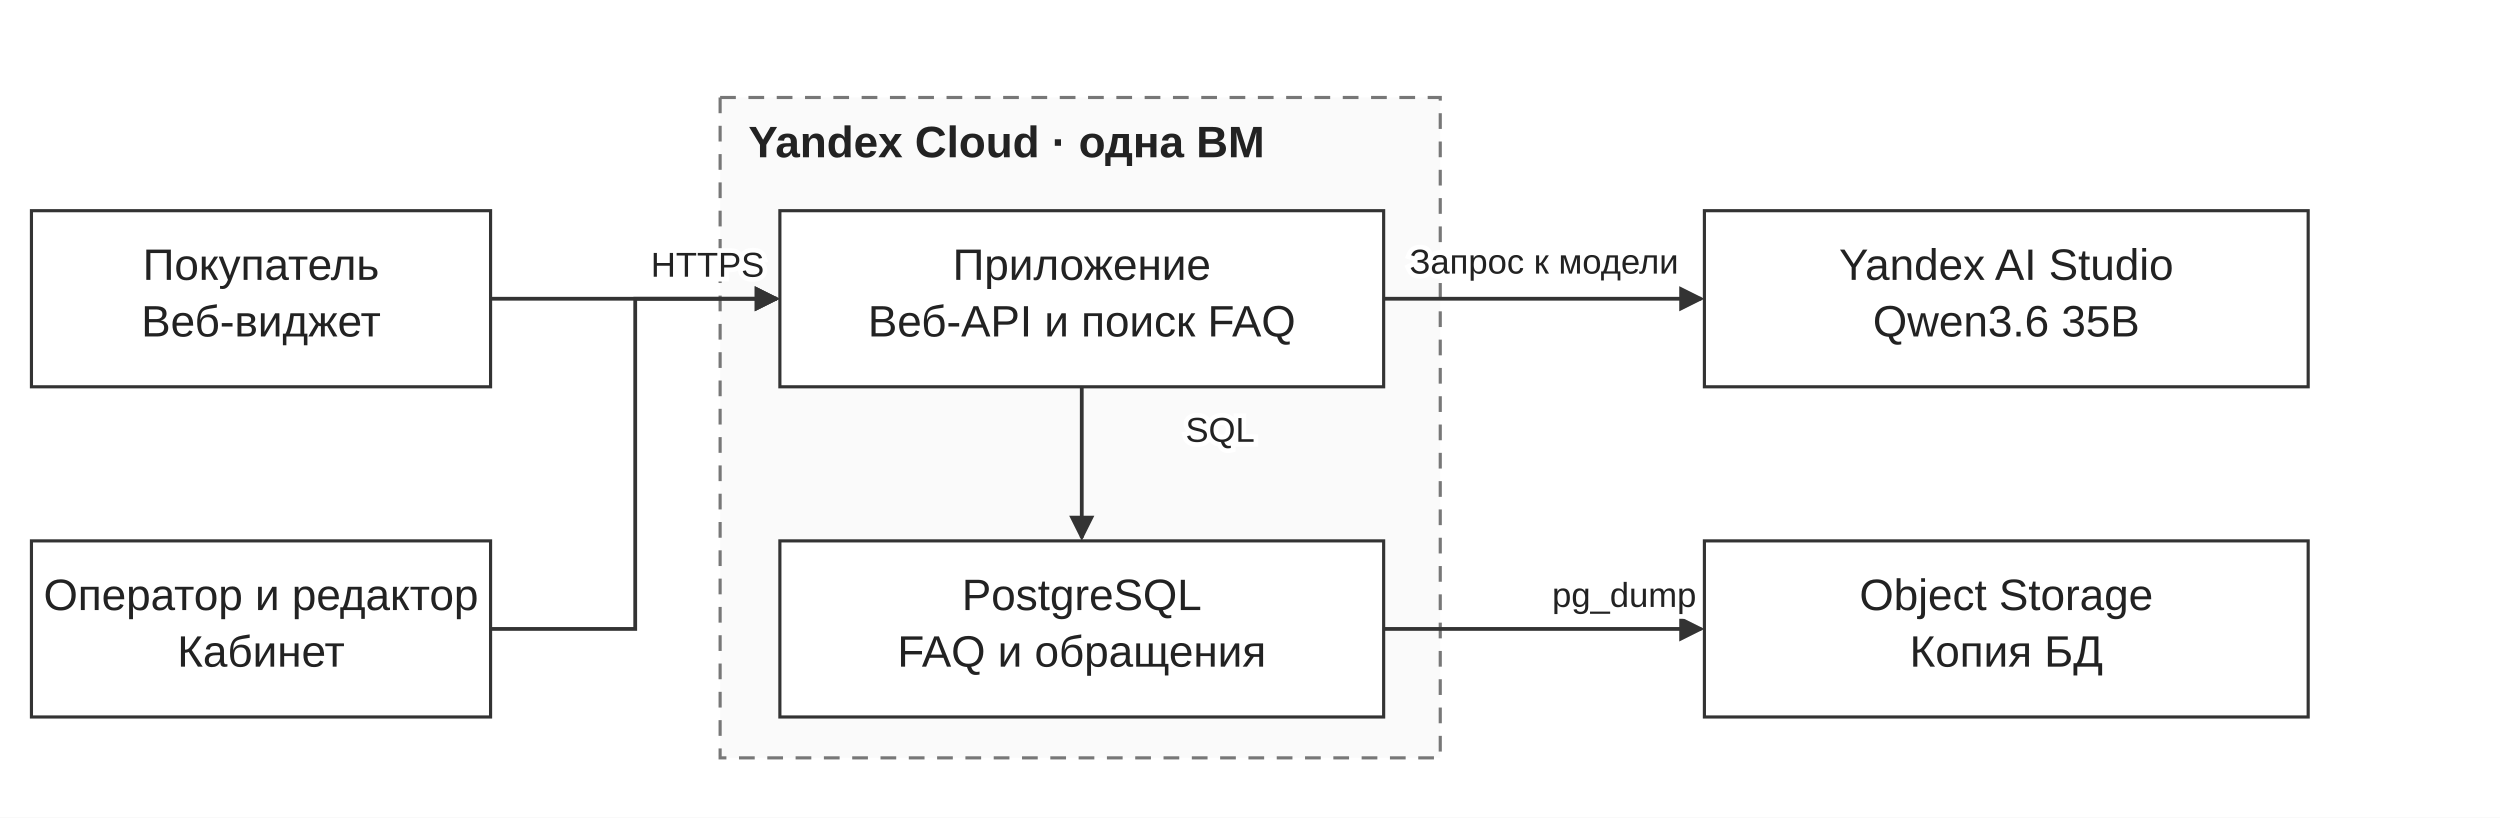
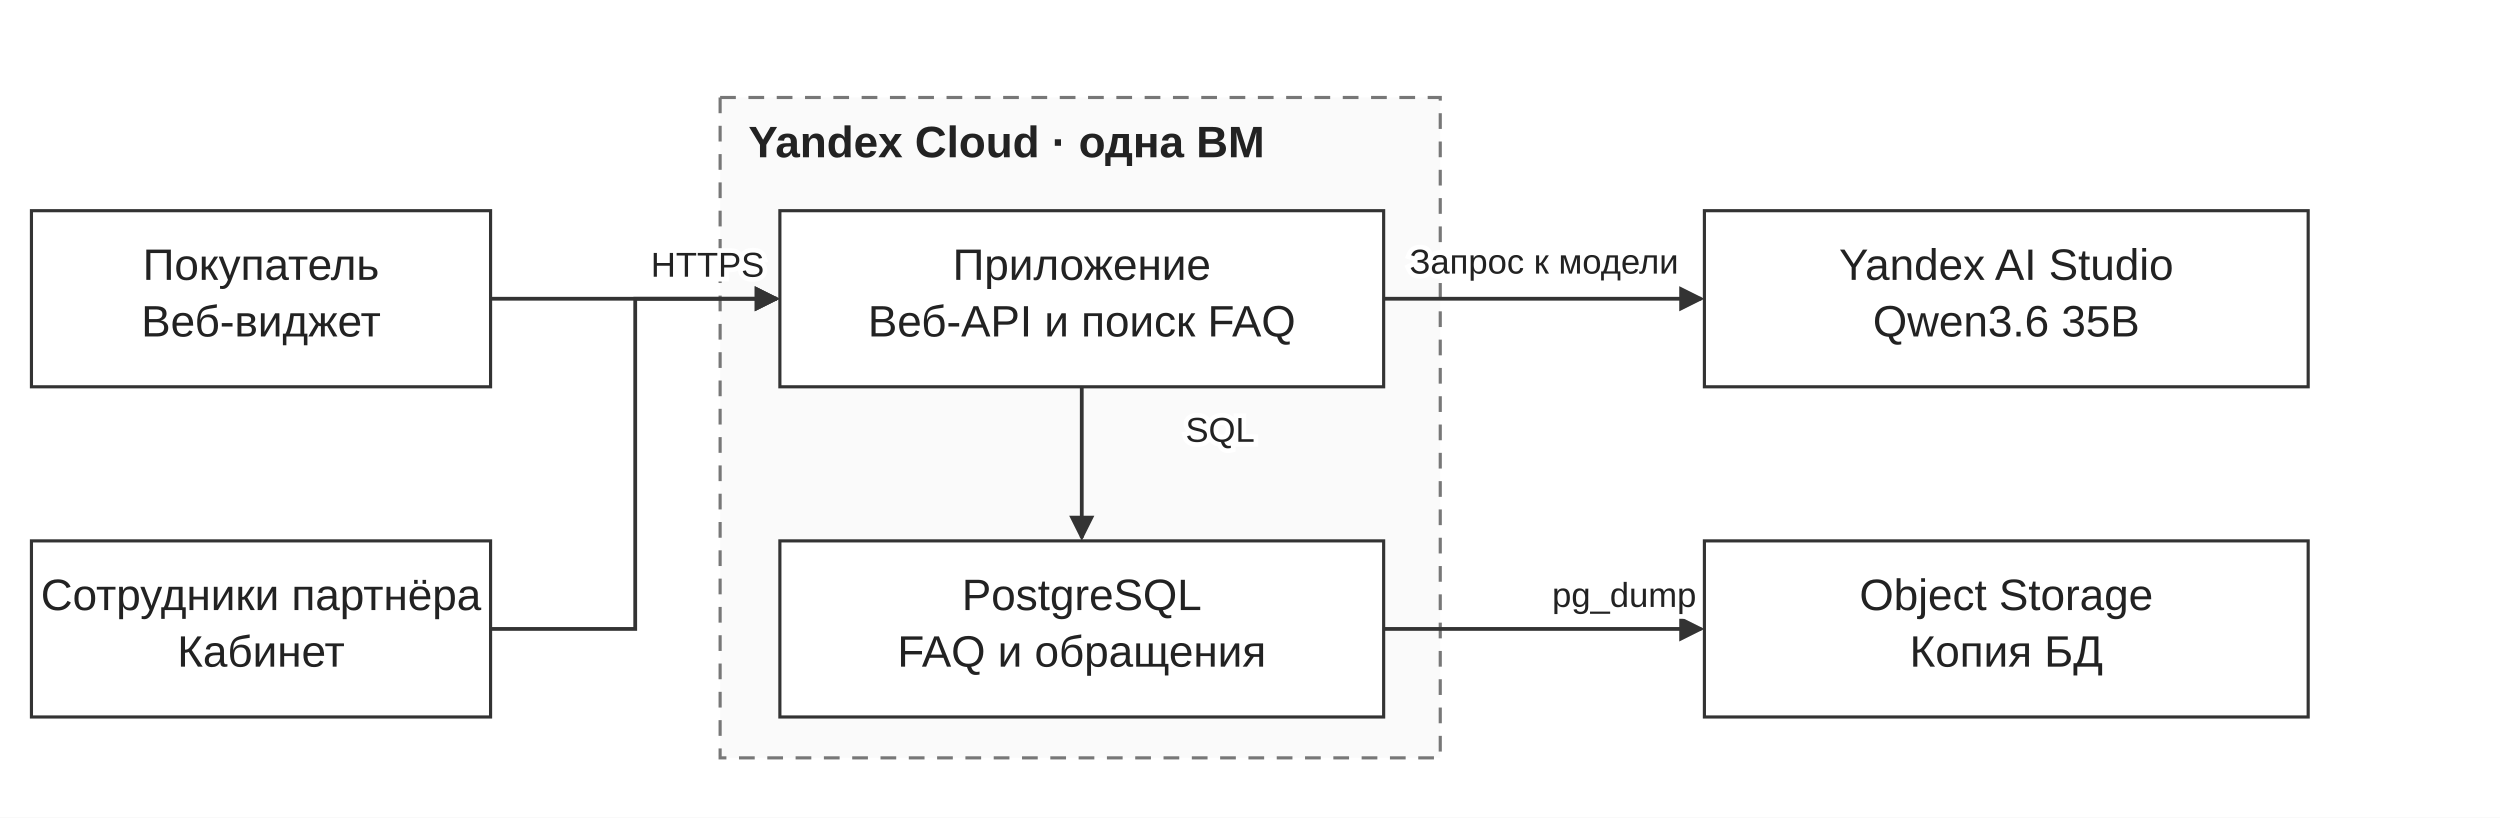
<svg xmlns="http://www.w3.org/2000/svg" width="795" height="260" viewBox="0 0 795 260" role="img" aria-labelledby="title">
  <defs>
    <marker id="arrow" markerWidth="8" markerHeight="8" refX="7" refY="4" orient="auto" markerUnits="userSpaceOnUse">
      <path d="M0 0 L8 4 L0 8 Z" fill="#333" />
    </marker>
  </defs>
  <rect x="0" y="0" width="795" height="260" fill="white" />
  <g font-family="Arial, sans-serif" font-size="14" fill="#222">
    <rect x="229" y="31" width="229" height="210" fill="#fafafa" stroke="#777" stroke-dasharray="5 4" />
    <text x="238" y="50" font-weight="bold">Yandex Cloud · одна ВМ</text>
    <path d="M156 95 H202 V95 H247" fill="none" stroke="#333" stroke-width="1.2" marker-end="url(#arrow)" />
    <text x="225" y="88" font-size="11" text-anchor="middle" paint-order="stroke" stroke="white" stroke-width="3">HTTPS</text>
    <path d="M156 200 H202 V95 H247" fill="none" stroke="#333" stroke-width="1.2" marker-end="url(#arrow)" />
    <path d="M344 123 V147.5 H344 V171" fill="none" stroke="#333" stroke-width="1.2" marker-end="url(#arrow)" />
    <text x="388" y="140.5" font-size="11" text-anchor="middle" paint-order="stroke" stroke="white" stroke-width="3">SQL</text>
    <path d="M440 200 H491 V200 H541" fill="none" stroke="#333" stroke-width="1.2" marker-end="url(#arrow)" />
    <text x="516.5" y="193" font-size="11" text-anchor="middle" paint-order="stroke" stroke="white" stroke-width="3">pg_dump</text>
    <path d="M440 95 H541" fill="none" stroke="#333" stroke-width="1.2" marker-end="url(#arrow)" />
    <text x="491" y="87" font-size="11" text-anchor="middle" paint-order="stroke" stroke="white" stroke-width="3">Запрос к модели</text>
    <rect x="248" y="67" width="192" height="56" fill="white" stroke="#333" />
    <text x="344" y="89" text-anchor="middle">Приложение</text>
    <text x="344" y="107" text-anchor="middle">Веб-API и поиск FAQ</text>
    <rect x="248" y="172" width="192" height="56" fill="white" stroke="#333" />
    <text x="344" y="194" text-anchor="middle">PostgreSQL</text>
    <text x="344" y="212" text-anchor="middle">FAQ и обращения</text>
    <rect x="10" y="67" width="146" height="56" fill="white" stroke="#333" />
    <text x="83" y="89" text-anchor="middle">Покупатель</text>
    <text x="83" y="107" text-anchor="middle">Веб-виджет</text>
    <rect x="10" y="172" width="146" height="56" fill="white" stroke="#333" />
-     <text x="83" y="194" text-anchor="middle">Оператор и редактор</text>
+     <text x="83" y="194" text-anchor="middle">Сотрудники партнёра</text>
    <text x="83" y="212" text-anchor="middle">Кабинет</text>
    <rect x="542" y="172" width="192" height="56" fill="white" stroke="#333" />
    <text x="638" y="194" text-anchor="middle">Object Storage</text>
    <text x="638" y="212" text-anchor="middle">Копия БД</text>
    <rect x="542" y="67" width="192" height="56" fill="white" stroke="#333" />
    <text x="638" y="89" text-anchor="middle">Yandex AI Studio</text>
    <text x="638" y="107" text-anchor="middle">Qwen3.6 35B</text>
  </g>
</svg>
